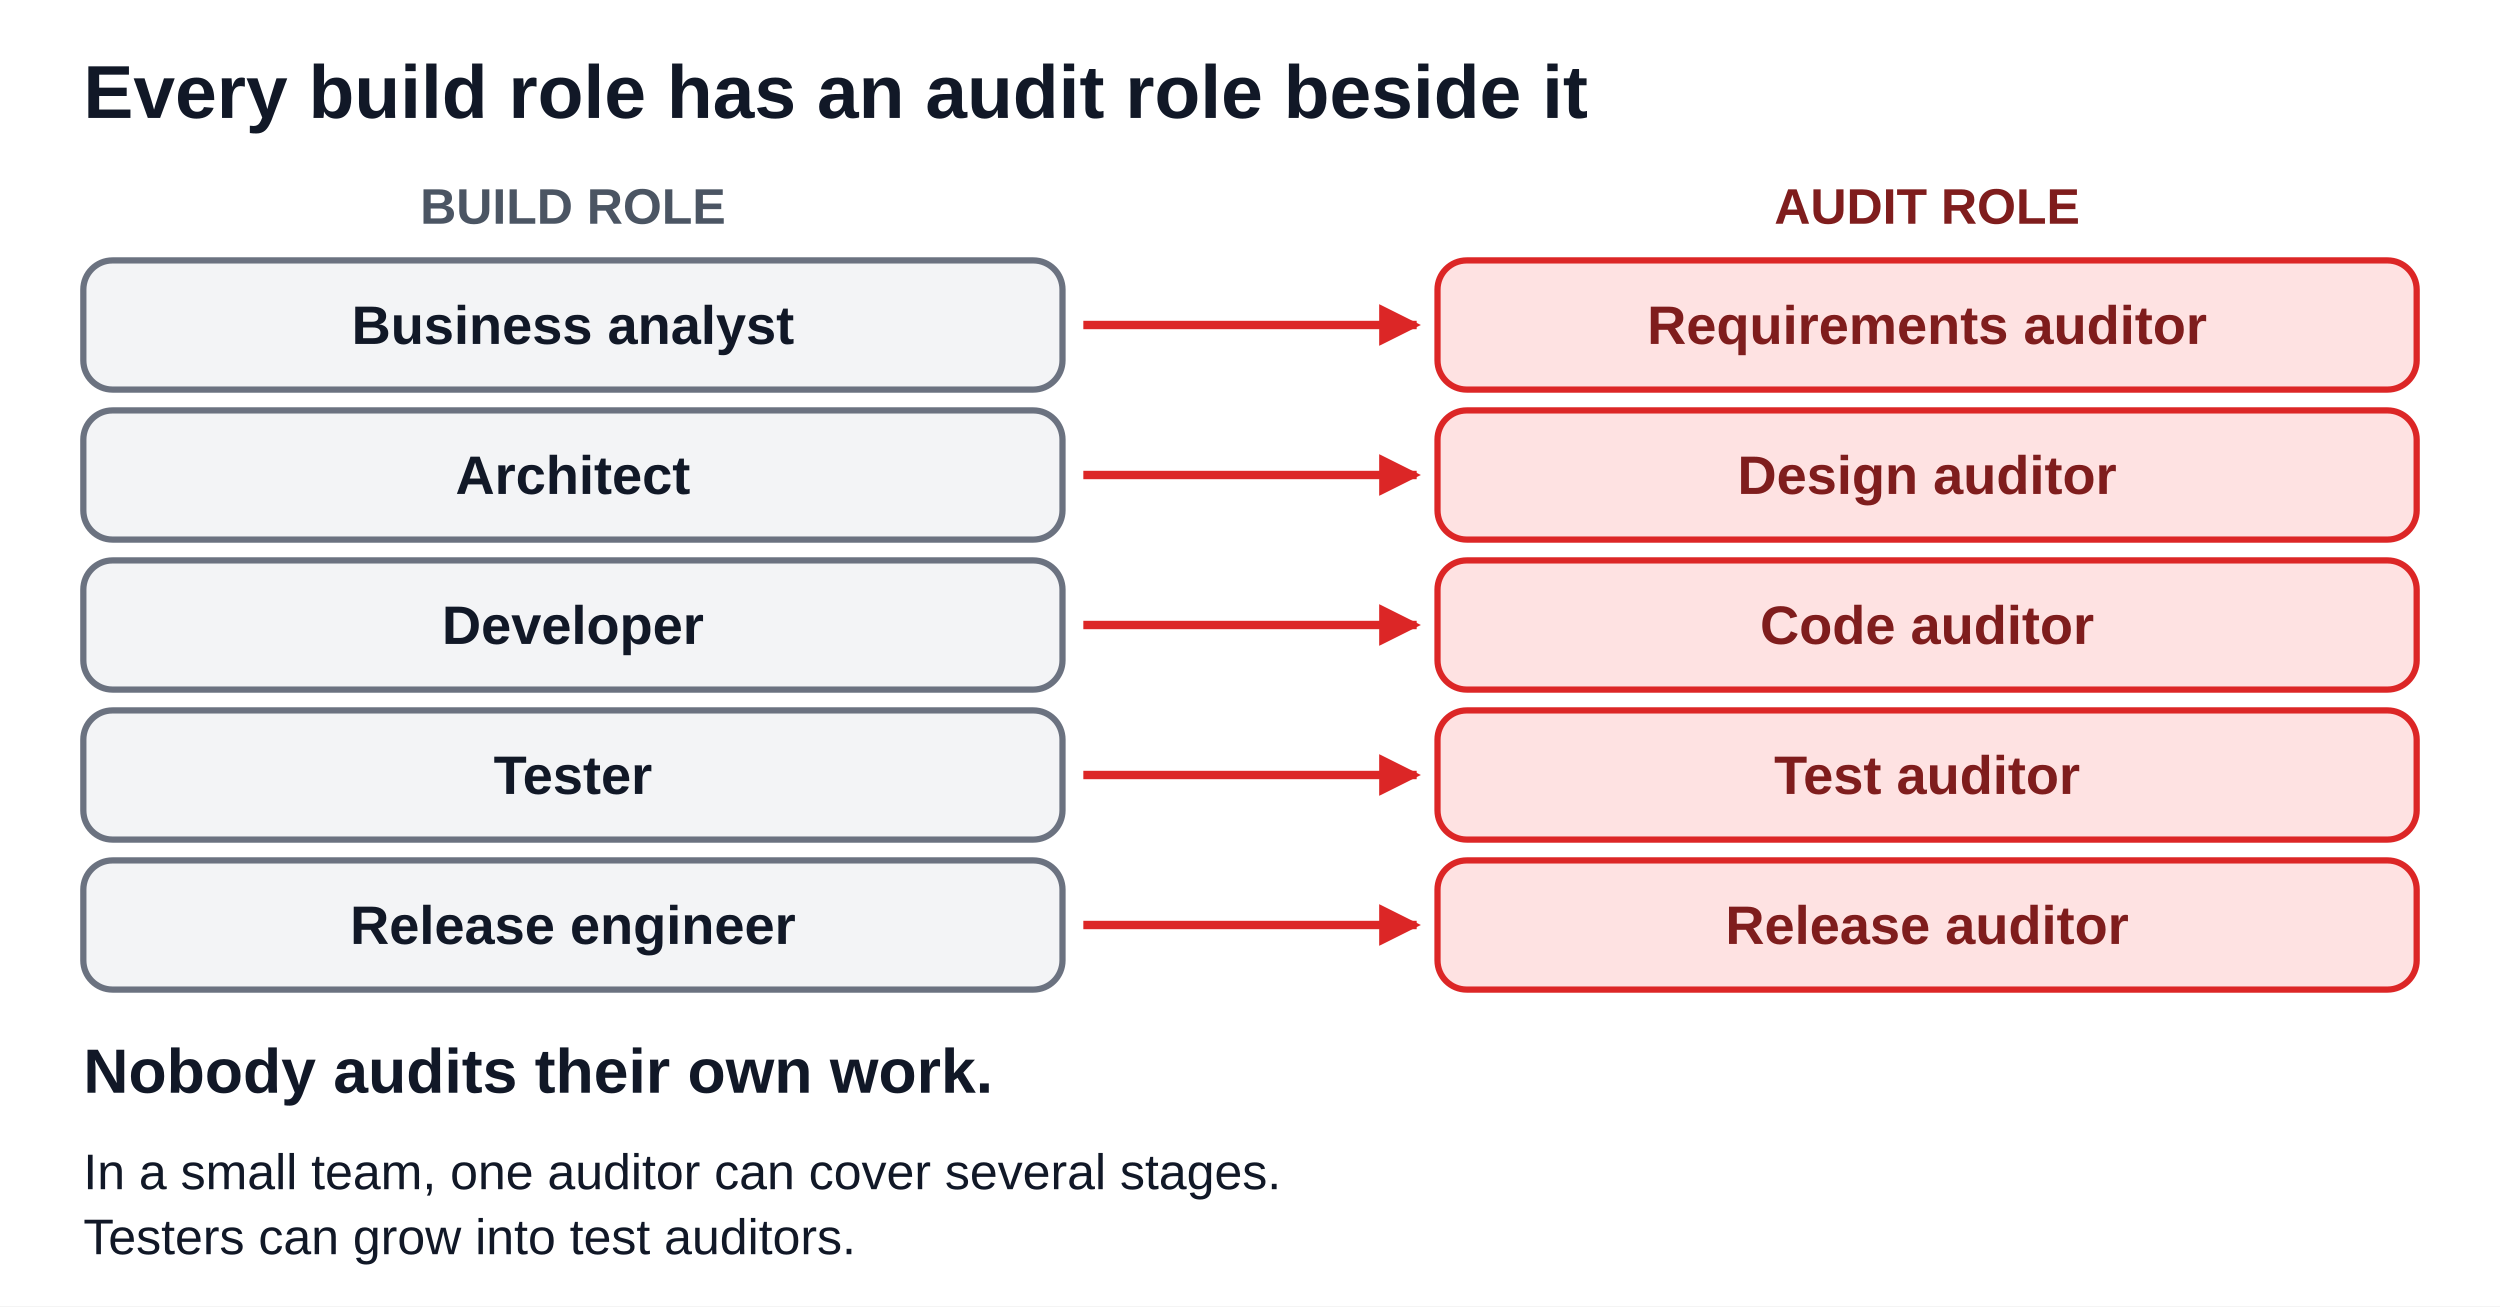
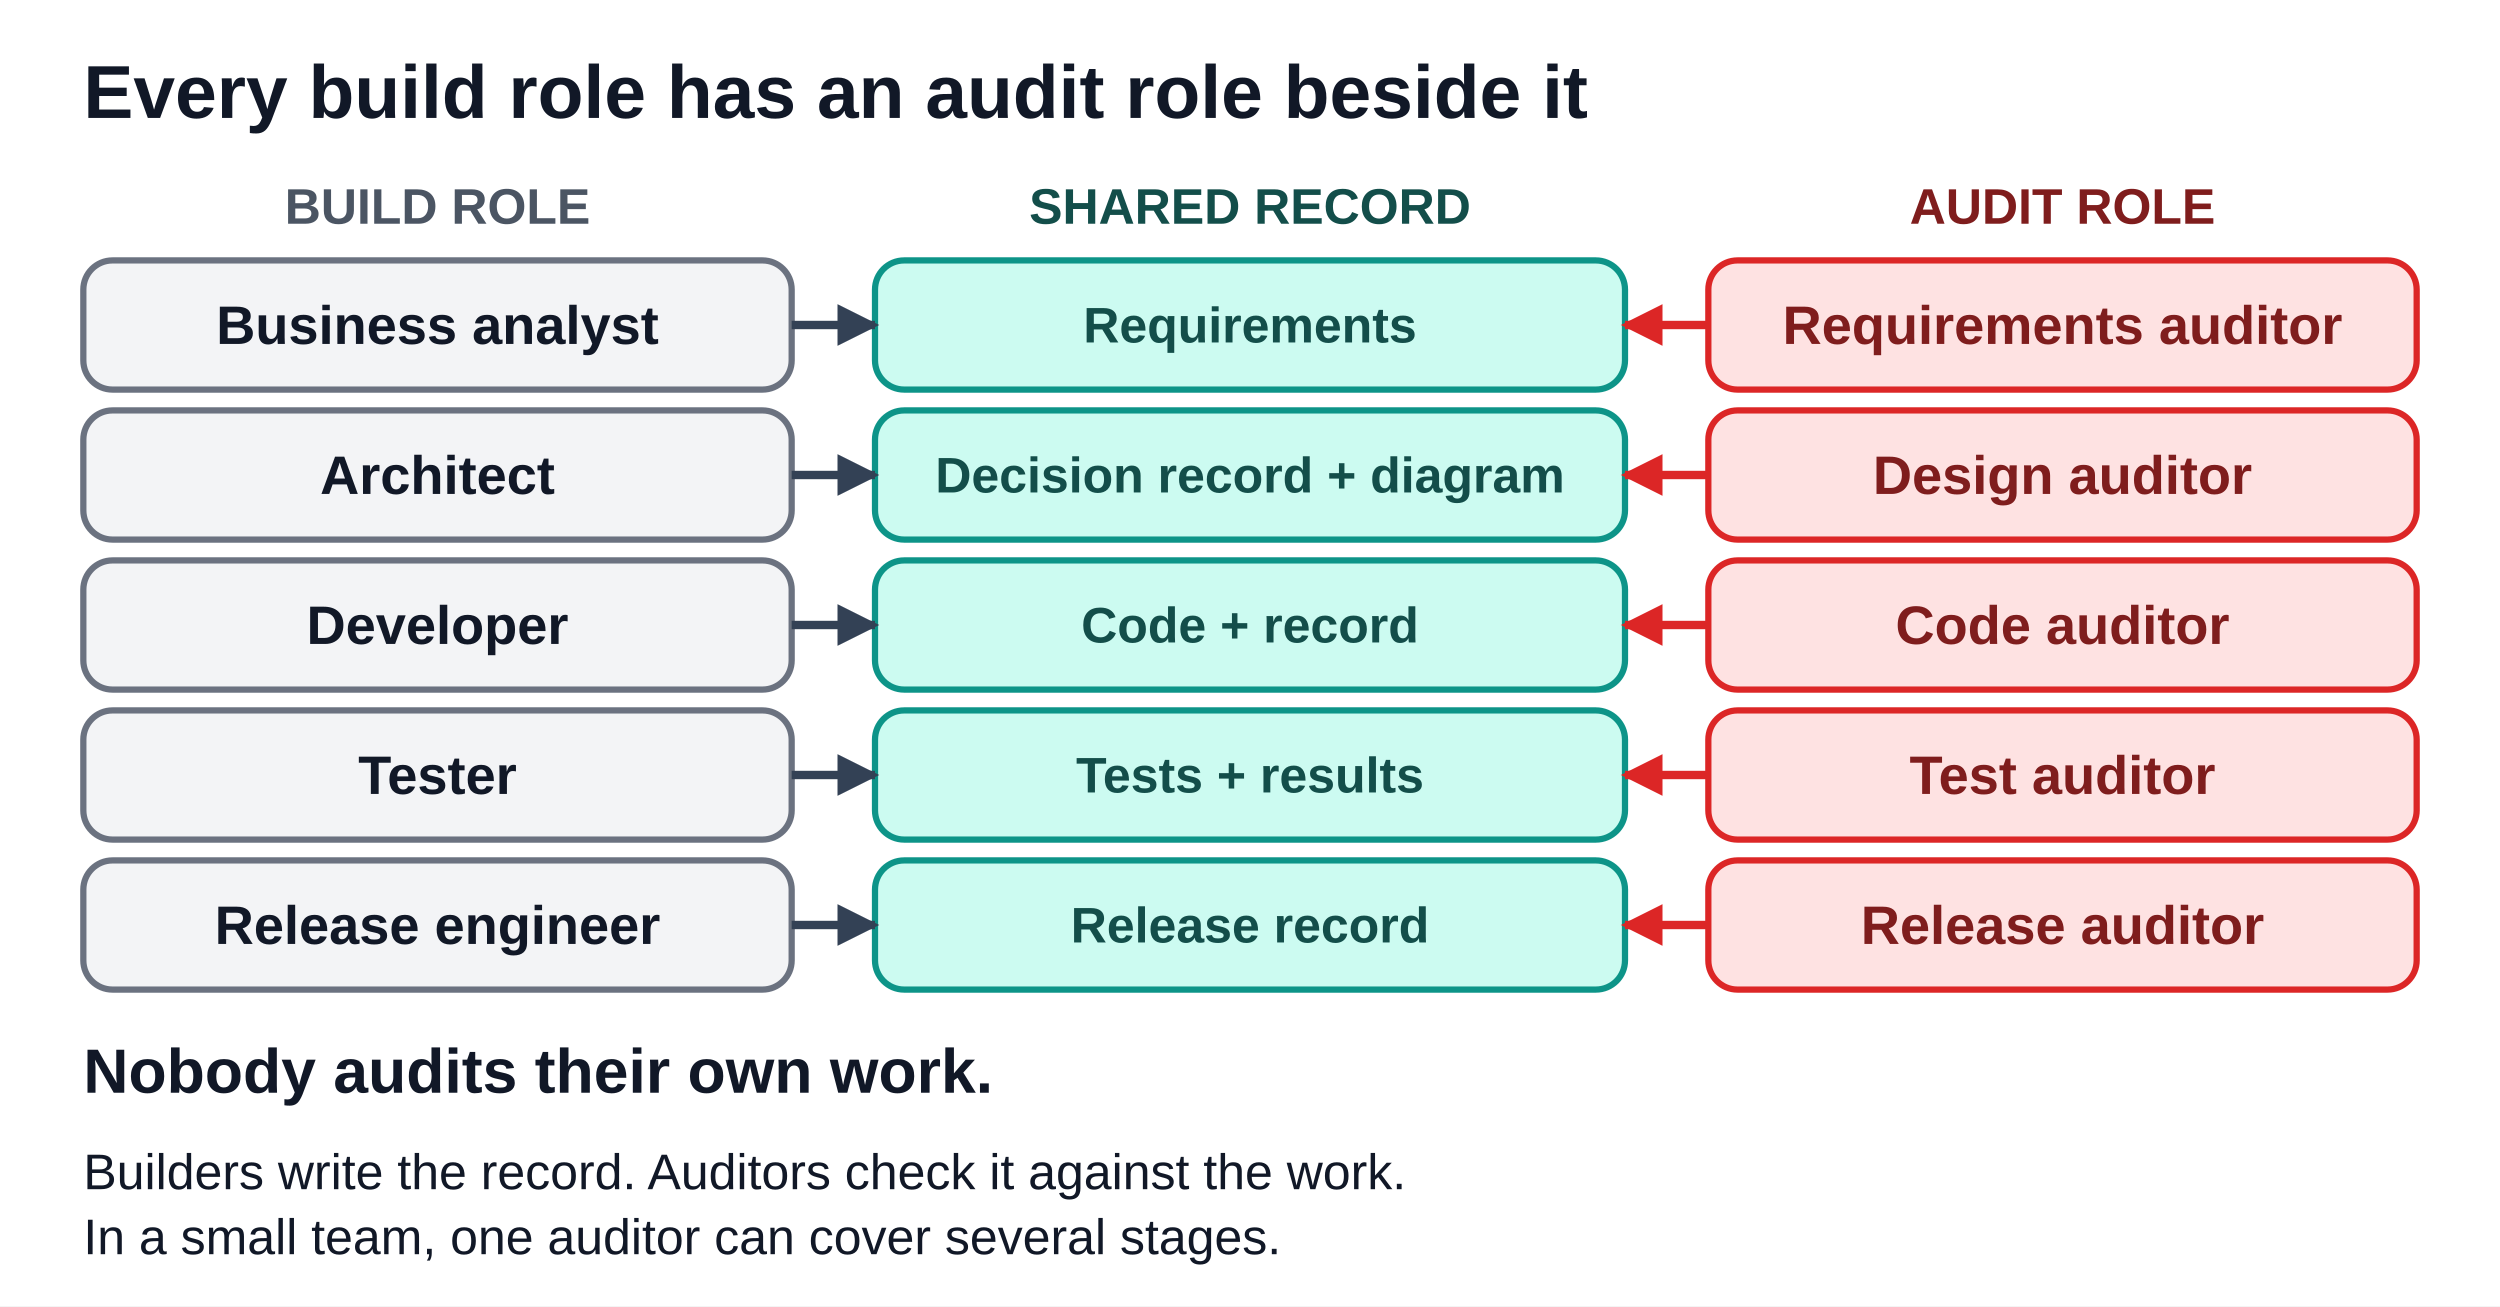
<svg xmlns="http://www.w3.org/2000/svg" width="1200" height="627" viewBox="0 0 1200 627" font-family="Segoe UI, Arial, Helvetica, sans-serif">
  <rect width="1200" height="627" fill="#FFFFFF" />
  <defs>
+     <marker id="m334155" viewBox="0 0 10 10" refX="9" refY="5" markerWidth="5" markerHeight="5" orient="auto-start-reverse">
+       <path d="M0,0 L10,5 L0,10 z" fill="#334155" />
+     </marker>
    <marker id="mDC2626" viewBox="0 0 10 10" refX="9" refY="5" markerWidth="5" markerHeight="5" orient="auto-start-reverse">
      <path d="M0,0 L10,5 L0,10 z" fill="#DC2626" />
    </marker>
  </defs>
  <text x="40" y="56.6" text-anchor="start" font-size="36" font-weight="700" fill="#111827">Every build role has an audit role beside it</text>
-   <text x="275.0" y="107.4" text-anchor="middle" font-size="24" font-weight="700" fill="#4B5563">BUILD ROLE</text>
-   <text x="925.0" y="107.4" text-anchor="middle" font-size="24" font-weight="700" fill="#7F1D1D">AUDIT ROLE</text>
-   <rect x="40" y="125" width="470" height="62" rx="14" fill="#F3F4F6" stroke="#6B7280" stroke-width="3" />
-   <text x="275.0" y="165.1" text-anchor="middle" font-size="26" font-weight="700" fill="#111827">Business analyst</text>
-   <rect x="690" y="125" width="470" height="62" rx="14" fill="#FEE2E2" stroke="#DC2626" stroke-width="3" />
-   <text x="925.0" y="165.1" text-anchor="middle" font-size="26" font-weight="700" fill="#7F1D1D">Requirements auditor</text>
-   <polyline points="520,156 680,156" fill="none" stroke="#DC2626" stroke-width="4" stroke-linejoin="round" marker-end="url(#mDC2626)" />
-   <rect x="40" y="197" width="470" height="62" rx="14" fill="#F3F4F6" stroke="#6B7280" stroke-width="3" />
-   <text x="275.0" y="237.1" text-anchor="middle" font-size="26" font-weight="700" fill="#111827">Architect</text>
-   <rect x="690" y="197" width="470" height="62" rx="14" fill="#FEE2E2" stroke="#DC2626" stroke-width="3" />
-   <text x="925.0" y="237.1" text-anchor="middle" font-size="26" font-weight="700" fill="#7F1D1D">Design auditor</text>
-   <polyline points="520,228 680,228" fill="none" stroke="#DC2626" stroke-width="4" stroke-linejoin="round" marker-end="url(#mDC2626)" />
-   <rect x="40" y="269" width="470" height="62" rx="14" fill="#F3F4F6" stroke="#6B7280" stroke-width="3" />
-   <text x="275.0" y="309.1" text-anchor="middle" font-size="26" font-weight="700" fill="#111827">Developer</text>
-   <rect x="690" y="269" width="470" height="62" rx="14" fill="#FEE2E2" stroke="#DC2626" stroke-width="3" />
-   <text x="925.0" y="309.1" text-anchor="middle" font-size="26" font-weight="700" fill="#7F1D1D">Code auditor</text>
-   <polyline points="520,300 680,300" fill="none" stroke="#DC2626" stroke-width="4" stroke-linejoin="round" marker-end="url(#mDC2626)" />
-   <rect x="40" y="341" width="470" height="62" rx="14" fill="#F3F4F6" stroke="#6B7280" stroke-width="3" />
-   <text x="275.0" y="381.1" text-anchor="middle" font-size="26" font-weight="700" fill="#111827">Tester</text>
-   <rect x="690" y="341" width="470" height="62" rx="14" fill="#FEE2E2" stroke="#DC2626" stroke-width="3" />
-   <text x="925.0" y="381.1" text-anchor="middle" font-size="26" font-weight="700" fill="#7F1D1D">Test auditor</text>
-   <polyline points="520,372 680,372" fill="none" stroke="#DC2626" stroke-width="4" stroke-linejoin="round" marker-end="url(#mDC2626)" />
-   <rect x="40" y="413" width="470" height="62" rx="14" fill="#F3F4F6" stroke="#6B7280" stroke-width="3" />
-   <text x="275.0" y="453.1" text-anchor="middle" font-size="26" font-weight="700" fill="#111827">Release engineer</text>
-   <rect x="690" y="413" width="470" height="62" rx="14" fill="#FEE2E2" stroke="#DC2626" stroke-width="3" />
-   <text x="925.0" y="453.1" text-anchor="middle" font-size="26" font-weight="700" fill="#7F1D1D">Release auditor</text>
-   <polyline points="520,444 680,444" fill="none" stroke="#DC2626" stroke-width="4" stroke-linejoin="round" marker-end="url(#mDC2626)" />
+   <text x="210.0" y="107.4" text-anchor="middle" font-size="24" font-weight="700" fill="#4B5563">BUILD ROLE</text>
+   <text x="600.0" y="107.4" text-anchor="middle" font-size="24" font-weight="700" fill="#134E4A">SHARED RECORD</text>
+   <text x="990.0" y="107.4" text-anchor="middle" font-size="24" font-weight="700" fill="#7F1D1D">AUDIT ROLE</text>
+   <rect x="40" y="125" width="340" height="62" rx="14" fill="#F3F4F6" stroke="#6B7280" stroke-width="3" />
+   <text x="210.0" y="165.1" text-anchor="middle" font-size="26" font-weight="700" fill="#111827">Business analyst</text>
+   <rect x="420" y="125" width="360" height="62" rx="14" fill="#CCFBF1" stroke="#0D9488" stroke-width="3" />
+   <text x="600.0" y="164.4" text-anchor="middle" font-size="24" font-weight="700" fill="#134E4A">Requirements</text>
+   <rect x="820" y="125" width="340" height="62" rx="14" fill="#FEE2E2" stroke="#DC2626" stroke-width="3" />
+   <text x="990.0" y="165.1" text-anchor="middle" font-size="26" font-weight="700" fill="#7F1D1D">Requirements auditor</text>
+   <polyline points="380,156 420,156" fill="none" stroke="#334155" stroke-width="4" stroke-linejoin="round" marker-end="url(#m334155)" />
+   <polyline points="820,156 780,156" fill="none" stroke="#DC2626" stroke-width="4" stroke-linejoin="round" marker-end="url(#mDC2626)" />
+   <rect x="40" y="197" width="340" height="62" rx="14" fill="#F3F4F6" stroke="#6B7280" stroke-width="3" />
+   <text x="210.0" y="237.1" text-anchor="middle" font-size="26" font-weight="700" fill="#111827">Architect</text>
+   <rect x="420" y="197" width="360" height="62" rx="14" fill="#CCFBF1" stroke="#0D9488" stroke-width="3" />
+   <text x="600.0" y="236.4" text-anchor="middle" font-size="24" font-weight="700" fill="#134E4A">Decision record + diagram</text>
+   <rect x="820" y="197" width="340" height="62" rx="14" fill="#FEE2E2" stroke="#DC2626" stroke-width="3" />
+   <text x="990.0" y="237.1" text-anchor="middle" font-size="26" font-weight="700" fill="#7F1D1D">Design auditor</text>
+   <polyline points="380,228 420,228" fill="none" stroke="#334155" stroke-width="4" stroke-linejoin="round" marker-end="url(#m334155)" />
+   <polyline points="820,228 780,228" fill="none" stroke="#DC2626" stroke-width="4" stroke-linejoin="round" marker-end="url(#mDC2626)" />
+   <rect x="40" y="269" width="340" height="62" rx="14" fill="#F3F4F6" stroke="#6B7280" stroke-width="3" />
+   <text x="210.0" y="309.1" text-anchor="middle" font-size="26" font-weight="700" fill="#111827">Developer</text>
+   <rect x="420" y="269" width="360" height="62" rx="14" fill="#CCFBF1" stroke="#0D9488" stroke-width="3" />
+   <text x="600.0" y="308.4" text-anchor="middle" font-size="24" font-weight="700" fill="#134E4A">Code + record</text>
+   <rect x="820" y="269" width="340" height="62" rx="14" fill="#FEE2E2" stroke="#DC2626" stroke-width="3" />
+   <text x="990.0" y="309.1" text-anchor="middle" font-size="26" font-weight="700" fill="#7F1D1D">Code auditor</text>
+   <polyline points="380,300 420,300" fill="none" stroke="#334155" stroke-width="4" stroke-linejoin="round" marker-end="url(#m334155)" />
+   <polyline points="820,300 780,300" fill="none" stroke="#DC2626" stroke-width="4" stroke-linejoin="round" marker-end="url(#mDC2626)" />
+   <rect x="40" y="341" width="340" height="62" rx="14" fill="#F3F4F6" stroke="#6B7280" stroke-width="3" />
+   <text x="210.0" y="381.1" text-anchor="middle" font-size="26" font-weight="700" fill="#111827">Tester</text>
+   <rect x="420" y="341" width="360" height="62" rx="14" fill="#CCFBF1" stroke="#0D9488" stroke-width="3" />
+   <text x="600.0" y="380.4" text-anchor="middle" font-size="24" font-weight="700" fill="#134E4A">Tests + results</text>
+   <rect x="820" y="341" width="340" height="62" rx="14" fill="#FEE2E2" stroke="#DC2626" stroke-width="3" />
+   <text x="990.0" y="381.1" text-anchor="middle" font-size="26" font-weight="700" fill="#7F1D1D">Test auditor</text>
+   <polyline points="380,372 420,372" fill="none" stroke="#334155" stroke-width="4" stroke-linejoin="round" marker-end="url(#m334155)" />
+   <polyline points="820,372 780,372" fill="none" stroke="#DC2626" stroke-width="4" stroke-linejoin="round" marker-end="url(#mDC2626)" />
+   <rect x="40" y="413" width="340" height="62" rx="14" fill="#F3F4F6" stroke="#6B7280" stroke-width="3" />
+   <text x="210.0" y="453.1" text-anchor="middle" font-size="26" font-weight="700" fill="#111827">Release engineer</text>
+   <rect x="420" y="413" width="360" height="62" rx="14" fill="#CCFBF1" stroke="#0D9488" stroke-width="3" />
+   <text x="600.0" y="452.4" text-anchor="middle" font-size="24" font-weight="700" fill="#134E4A">Release record</text>
+   <rect x="820" y="413" width="340" height="62" rx="14" fill="#FEE2E2" stroke="#DC2626" stroke-width="3" />
+   <text x="990.0" y="453.1" text-anchor="middle" font-size="26" font-weight="700" fill="#7F1D1D">Release auditor</text>
+   <polyline points="380,444 420,444" fill="none" stroke="#334155" stroke-width="4" stroke-linejoin="round" marker-end="url(#m334155)" />
+   <polyline points="820,444 780,444" fill="none" stroke="#DC2626" stroke-width="4" stroke-linejoin="round" marker-end="url(#mDC2626)" />
  <text x="40" y="524.5" text-anchor="start" font-size="30" font-weight="700" fill="#111827">Nobody audits their own work.</text>
-   <text x="40" y="570.8" text-anchor="start" font-size="24" font-weight="400" fill="#111827">In a small team, one auditor can cover several stages.</text>
-   <text x="40" y="602.0" text-anchor="start" font-size="24" font-weight="400" fill="#111827">Testers can grow into test auditors.</text>
+   <text x="40" y="570.8" text-anchor="start" font-size="24" font-weight="400" fill="#111827">Builders write the record. Auditors check it against the work.</text>
+   <text x="40" y="602.0" text-anchor="start" font-size="24" font-weight="400" fill="#111827">In a small team, one auditor can cover several stages.</text>
</svg>
